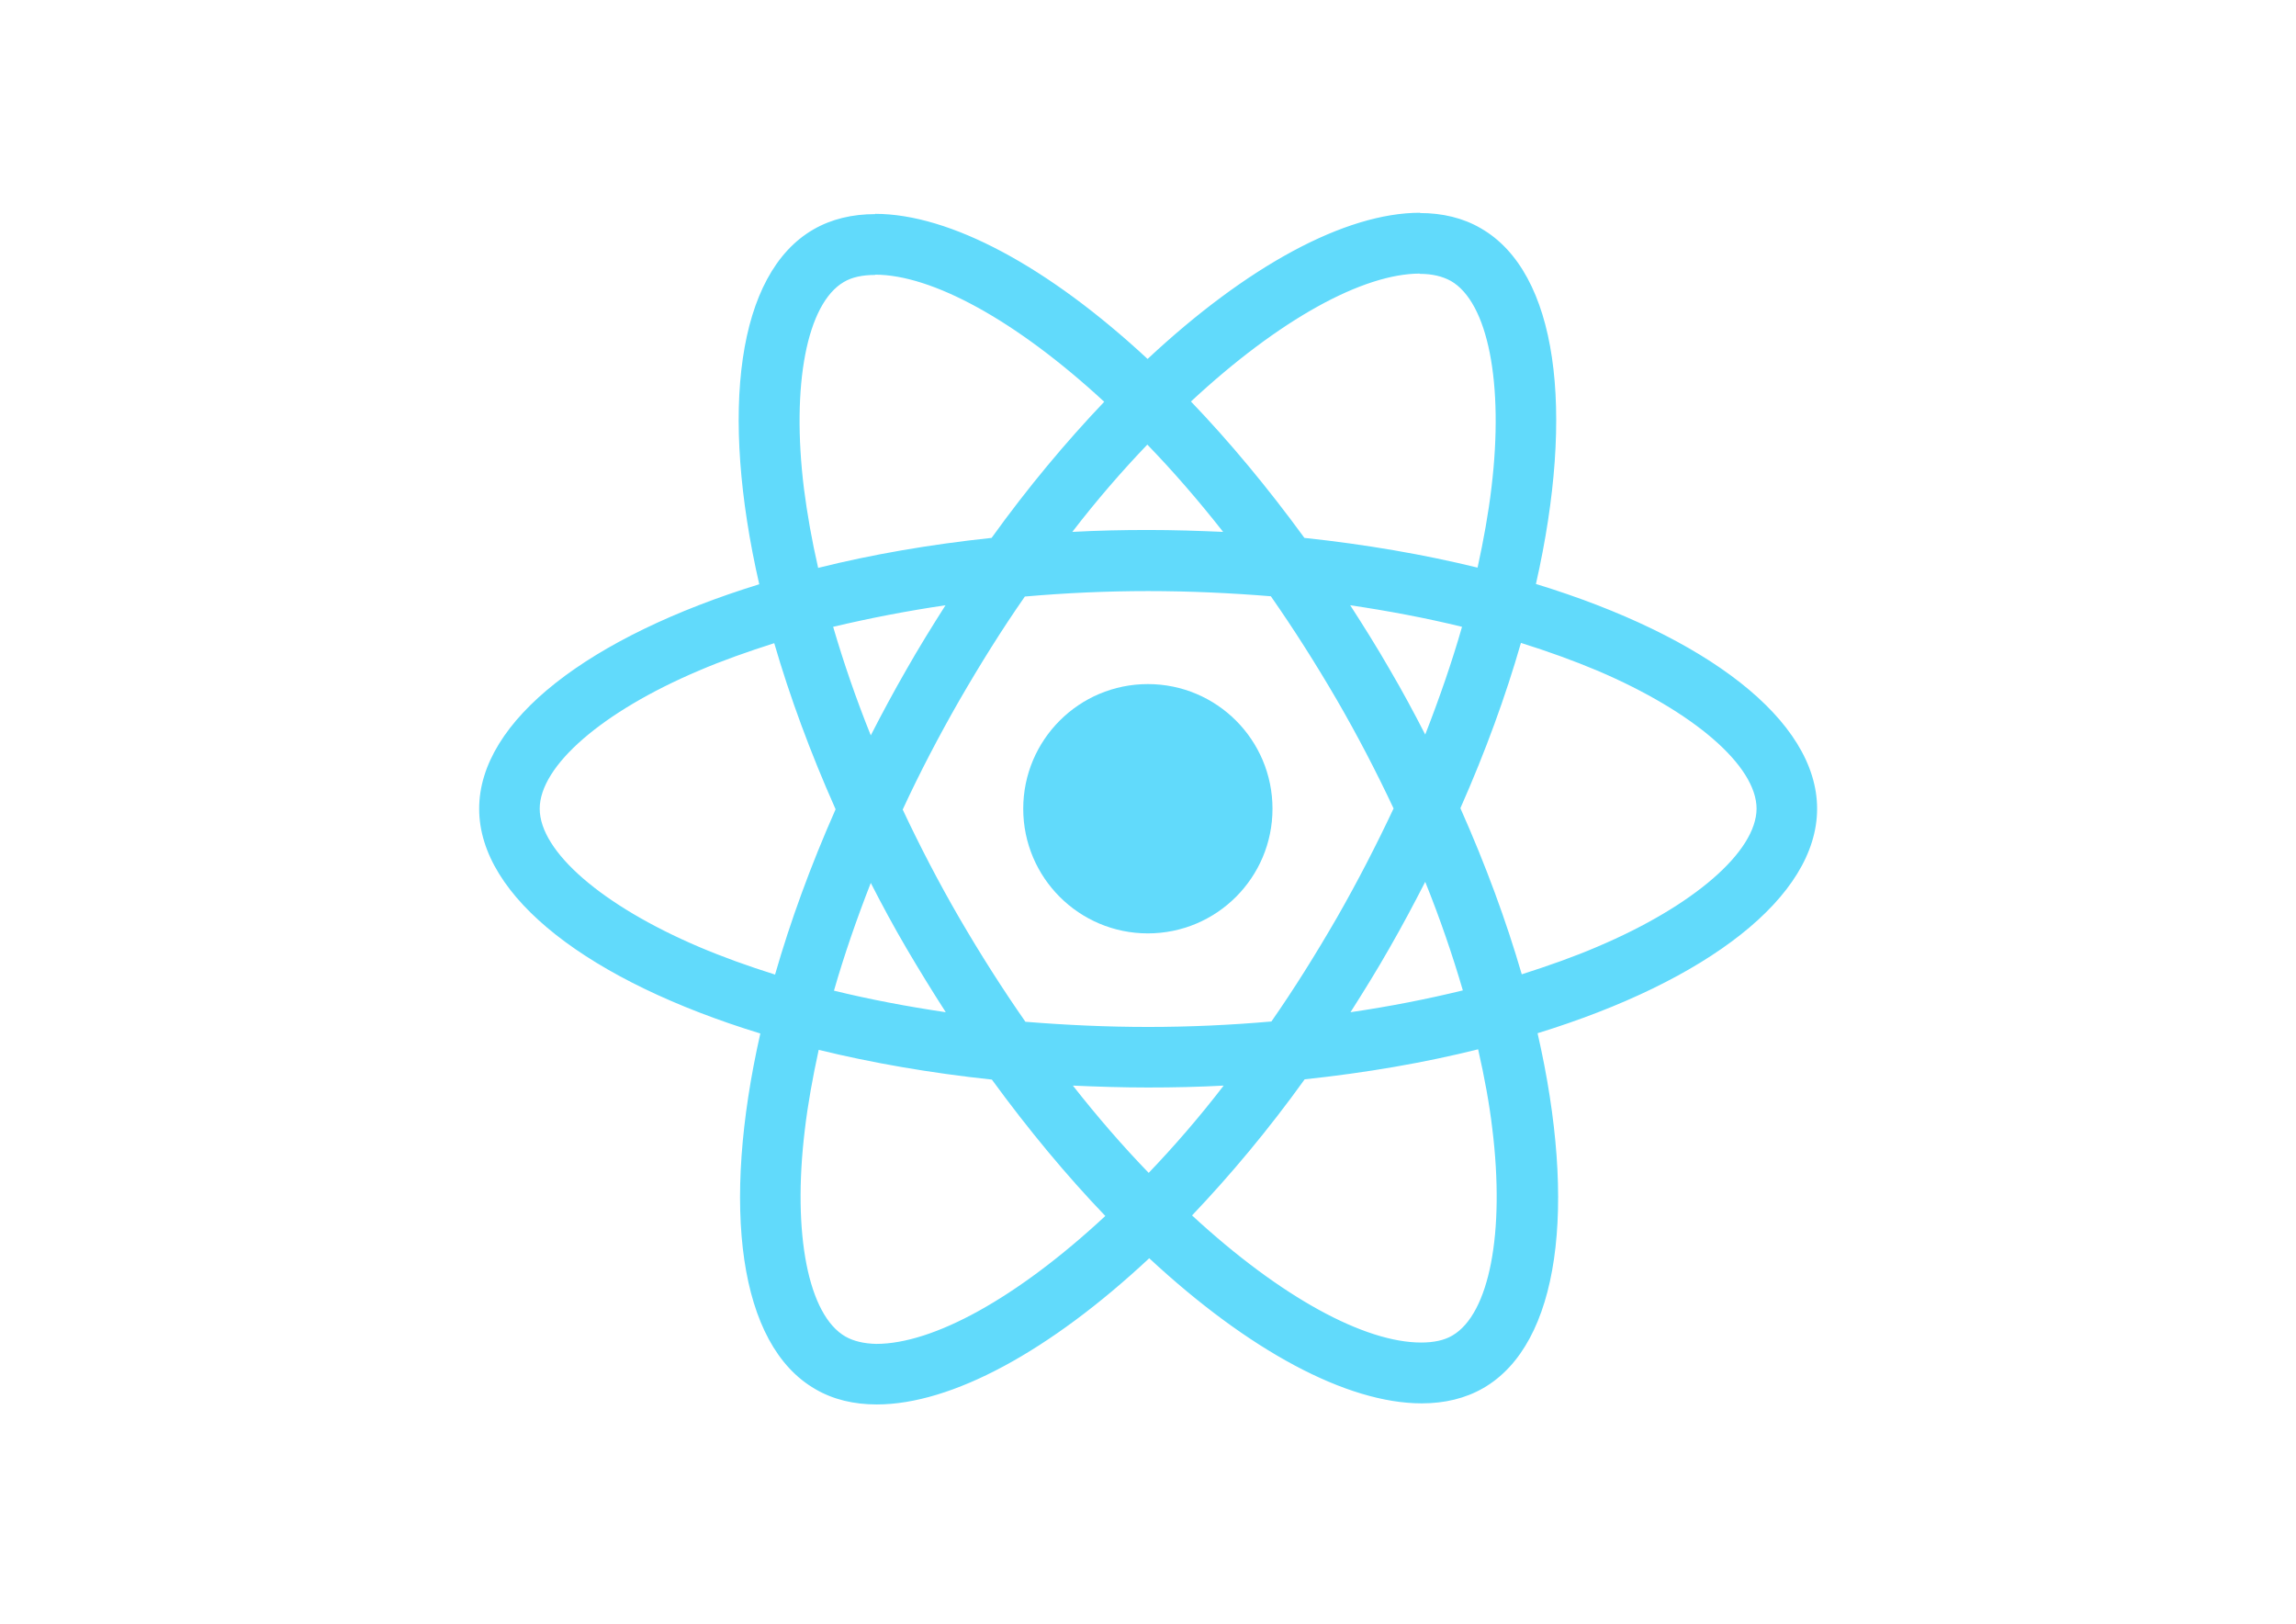
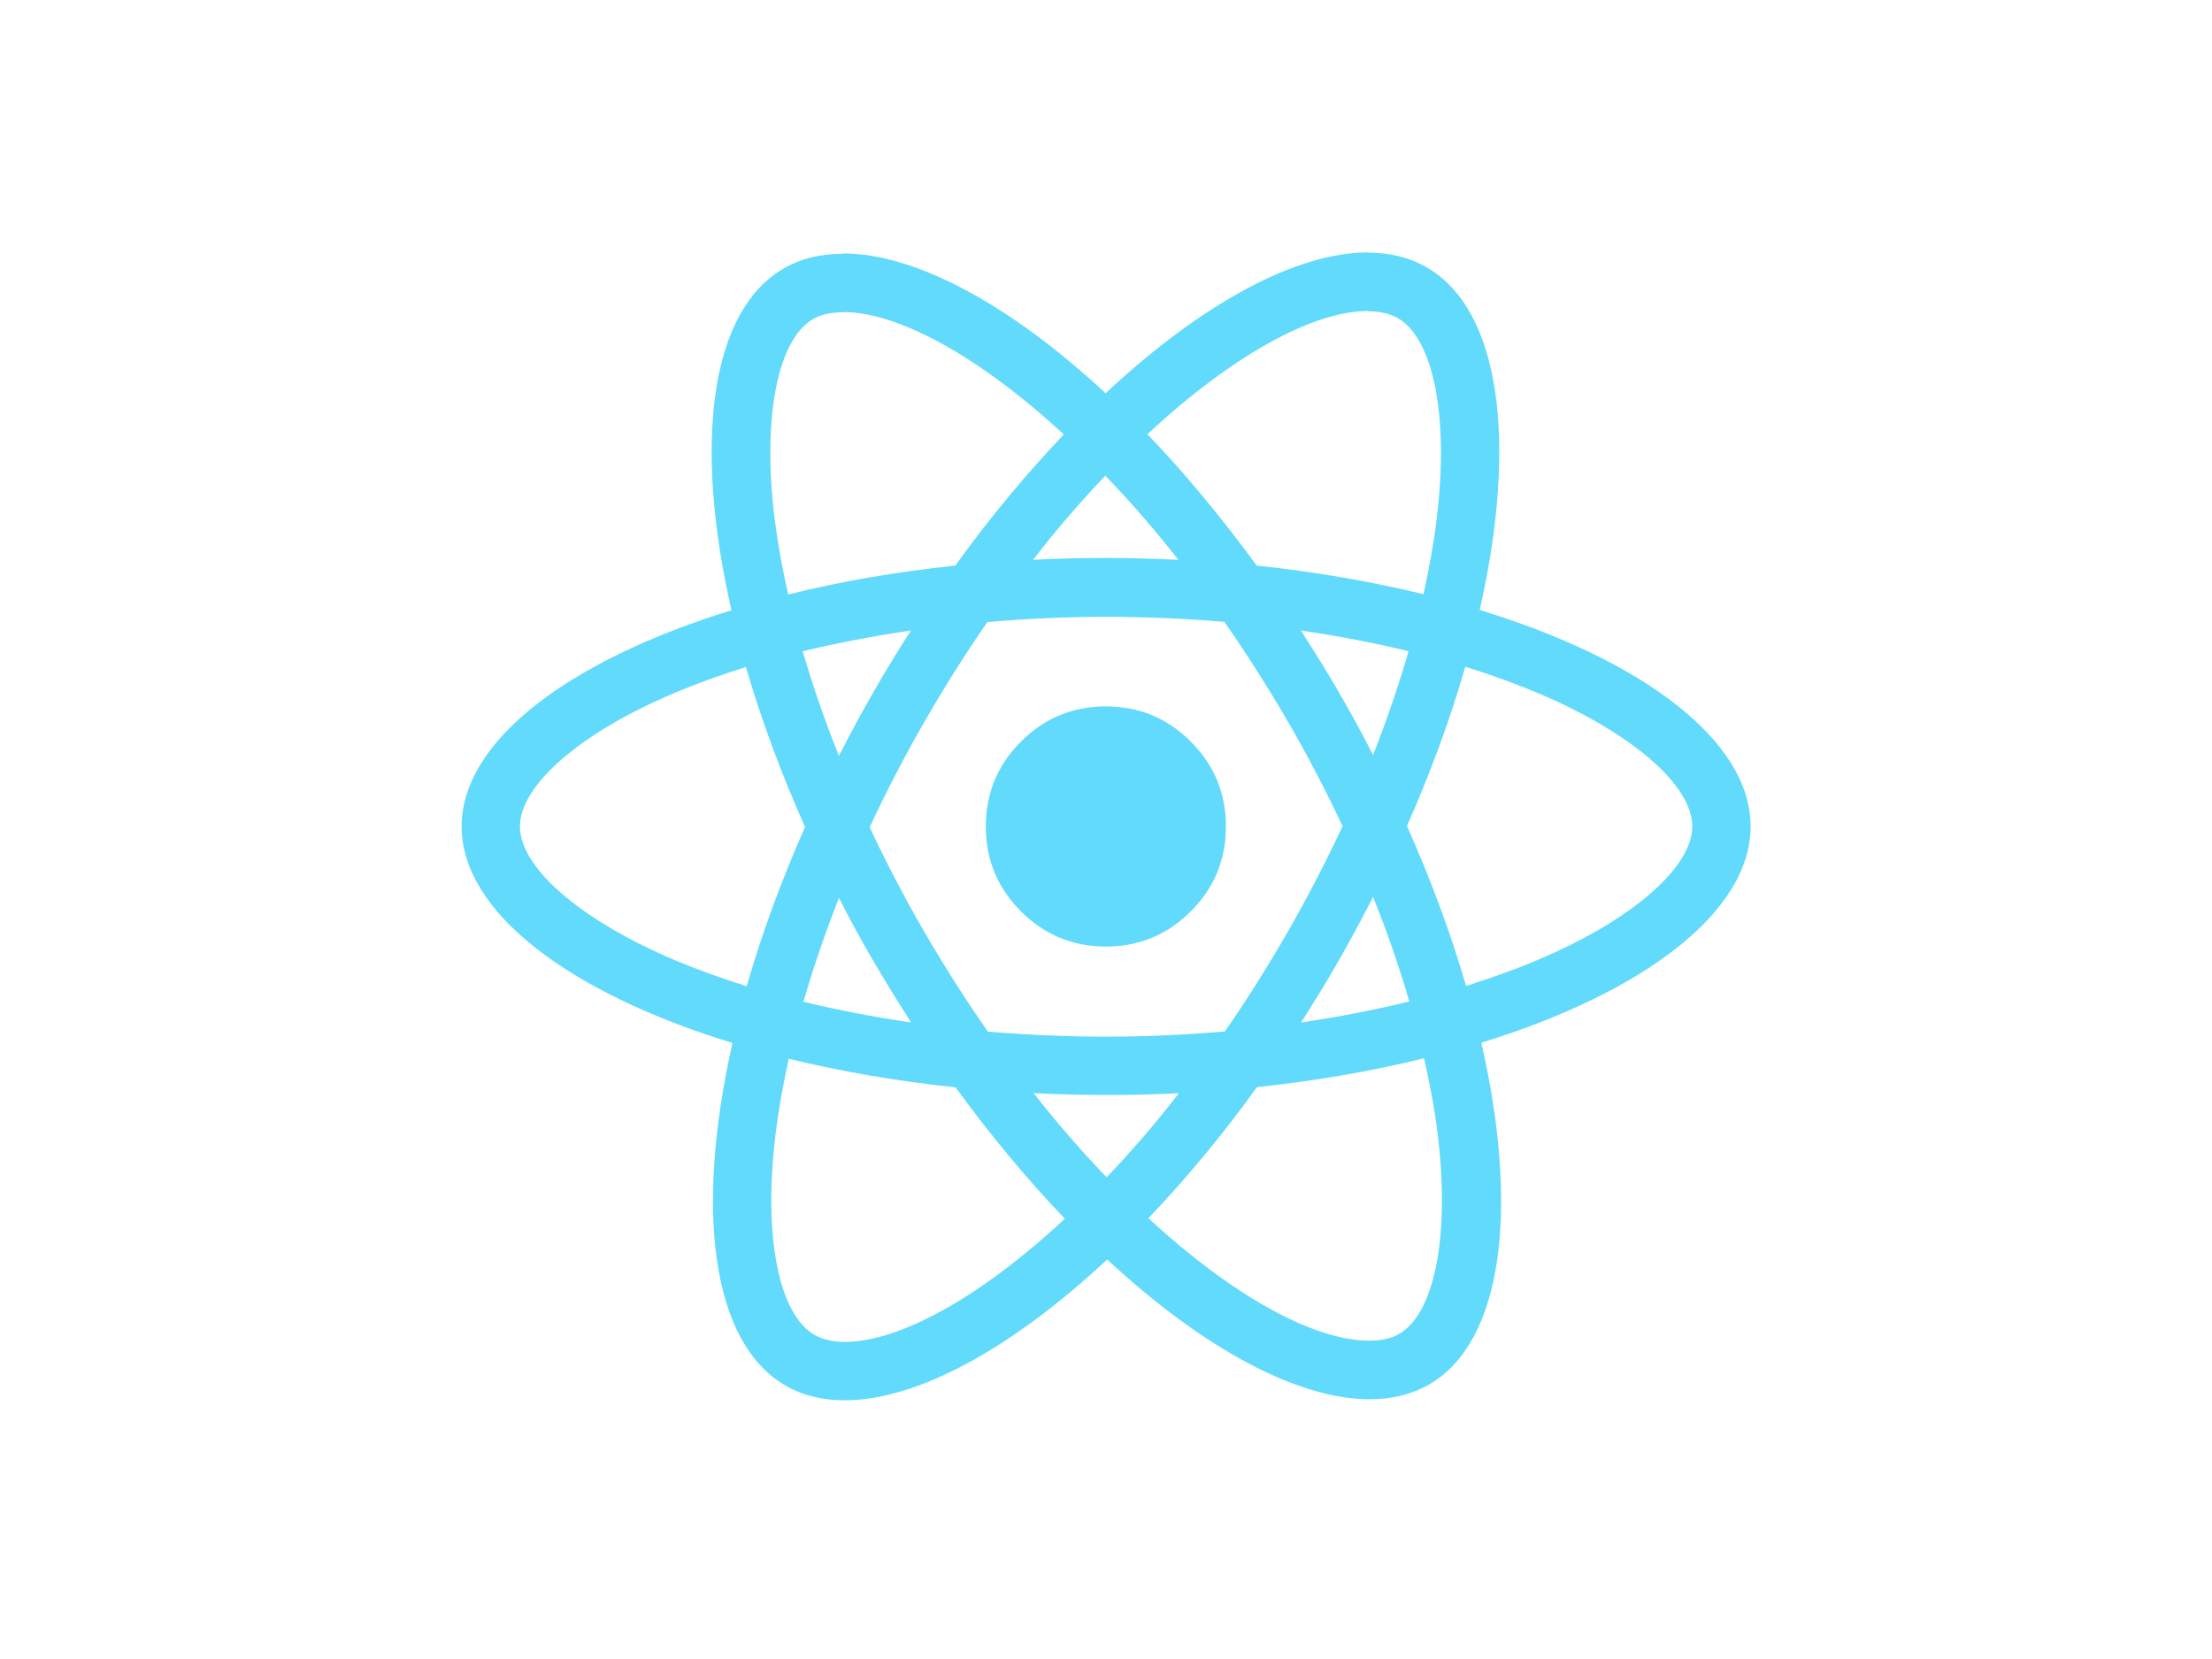
- <svg xmlns="http://www.w3.org/2000/svg" viewBox="0 0 841.9 595.3">
-   <g fill="#61DAFB">
-     <path d="M666.3 296.5c0-32.5-40.7-63.3-103.1-82.4 14.4-63.6 8-114.2-20.2-130.4-6.5-3.8-14.1-5.6-22.4-5.6v22.3c4.6 0 8.3.9 11.4 2.6 13.6 7.8 19.5 37.5 14.9 75.7-1.1 9.4-2.9 19.3-5.1 29.4-19.6-4.8-41-8.5-63.5-10.9-13.5-18.5-27.5-35.3-41.6-50 32.6-30.3 63.2-46.9 84-46.9V78c-27.5 0-63.5 19.6-99.9 53.6-36.4-33.8-72.4-53.2-99.9-53.2v22.3c20.7 0 51.4 16.5 84 46.6-14 14.7-28 31.4-41.3 49.9-22.6 2.4-44 6.1-63.6 11-2.3-10-4-19.7-5.2-29-4.7-38.2 1.1-67.9 14.6-75.8 3-1.8 6.9-2.6 11.5-2.6V78.5c-8.4 0-16 1.8-22.6 5.6-28.1 16.2-34.4 66.7-19.9 130.1-62.2 19.2-102.7 49.9-102.7 82.3 0 32.5 40.7 63.3 103.1 82.4-14.4 63.6-8 114.2 20.2 130.4 6.5 3.8 14.1 5.6 22.5 5.6 27.5 0 63.5-19.6 99.9-53.6 36.4 33.8 72.4 53.2 99.9 53.2 8.4 0 16-1.8 22.6-5.6 28.1-16.2 34.4-66.7 19.9-130.1 62-19.1 102.5-49.9 102.5-82.3zm-130.2-66.7c-3.7 12.9-8.3 26.2-13.5 39.5-4.1-8-8.4-16-13.1-24-4.6-8-9.5-15.8-14.4-23.4 14.2 2.1 27.9 4.7 41 7.9zm-45.8 106.5c-7.8 13.5-15.8 26.3-24.1 38.2-14.9 1.3-30 2-45.2 2-15.1 0-30.2-.7-45-1.9-8.3-11.9-16.4-24.6-24.2-38-7.6-13.1-14.5-26.4-20.8-39.8 6.2-13.4 13.2-26.8 20.7-39.9 7.8-13.5 15.8-26.3 24.1-38.2 14.9-1.3 30-2 45.2-2 15.1 0 30.2.7 45 1.9 8.3 11.9 16.4 24.6 24.2 38 7.6 13.1 14.5 26.4 20.8 39.8-6.3 13.4-13.2 26.8-20.7 39.9zm32.3-13c5.4 13.4 10 26.8 13.8 39.8-13.1 3.2-26.9 5.9-41.2 8 4.9-7.7 9.8-15.6 14.4-23.7 4.6-8 8.9-16.1 13-24.1zM421.2 430c-9.3-9.6-18.6-20.3-27.8-32 9 .4 18.2.7 27.5.7 9.4 0 18.7-.2 27.8-.7-9 11.7-18.3 22.4-27.5 32zm-74.4-58.9c-14.2-2.1-27.9-4.7-41-7.9 3.7-12.9 8.3-26.2 13.5-39.5 4.1 8 8.4 16 13.1 24 4.7 8 9.5 15.8 14.4 23.4zM420.7 163c9.3 9.6 18.6 20.3 27.8 32-9-.4-18.2-.7-27.5-.7-9.4 0-18.7.2-27.8.7 9-11.7 18.3-22.4 27.5-32zm-74 58.9c-4.9 7.7-9.8 15.6-14.4 23.7-4.6 8-8.9 16-13 24-5.4-13.4-10-26.8-13.8-39.8 13.1-3.1 26.9-5.8 41.2-7.9zm-90.5 125.2c-35.4-15.1-58.3-34.9-58.3-50.6 0-15.7 22.9-35.6 58.3-50.6 8.6-3.7 18-7 27.7-10.1 5.7 19.6 13.2 40 22.5 60.9-9.2 20.8-16.6 41.1-22.2 60.6-9.9-3.1-19.3-6.5-28-10.2zM310 490c-13.6-7.8-19.5-37.5-14.9-75.7 1.1-9.4 2.9-19.3 5.1-29.4 19.6 4.8 41 8.5 63.5 10.9 13.5 18.5 27.5 35.3 41.6 50-32.6 30.3-63.2 46.9-84 46.9-4.5-.1-8.3-1-11.3-2.7zm237.2-76.2c4.7 38.2-1.1 67.9-14.6 75.8-3 1.8-6.9 2.6-11.5 2.6-20.7 0-51.4-16.5-84-46.6 14-14.7 28-31.4 41.3-49.9 22.6-2.4 44-6.1 63.6-11 2.3 10.1 4.1 19.8 5.2 29.1zm38.5-66.7c-8.6 3.7-18 7-27.7 10.1-5.7-19.6-13.2-40-22.5-60.9 9.2-20.8 16.6-41.1 22.2-60.6 9.9 3.1 19.3 6.5 28.1 10.2 35.4 15.1 58.3 34.9 58.3 50.6-.1 15.7-23 35.6-58.4 50.6zM320.8 78.4z" />
-     <circle cx="420.9" cy="296.5" r="45.7" />
-     <path d="M520.5 78.1z" />
+ <svg xmlns="http://www.w3.org/2000/svg" id="body_1" width="2048" height="1536">
+   <g transform="matrix(2 0 0 2 0 0)">
+     <g transform="matrix(1.216296 0 0 1.216296 -0 21.96939)">
+       <g>
+         <path d="M666.3 296.5C 666.3 264 625.6 233.2 563.2 214.1C 577.6 150.5 571.2 99.9 543 83.7C 536.5 79.9 528.9 78.1 520.6 78.1L520.6 78.1L520.6 100.4C 525.2 100.4 528.9 101.3 532 103C 545.6 110.8 551.5 140.5 546.9 178.7C 545.8 188.1 544 198 541.8 208.1C 522.2 203.3 500.8 199.6 478.3 197.2C 464.8 178.7 450.8 161.9 436.7 147.2C 469.3 116.9 499.9 100.3 520.7 100.3L520.7 100.3L520.7 78C 493.2 78 457.2 97.6 420.8 131.6C 384.4 97.8 348.4 78.4 320.9 78.4L320.9 78.4L320.9 100.7C 341.6 100.7 372.3 117.2 404.9 147.3C 390.9 162 376.9 178.7 363.6 197.2C 341 199.6 319.6 203.3 300 208.2C 297.7 198.2 296 188.5 294.8 179.2C 290.1 141 295.9 111.3 309.4 103.4C 312.4 101.6 316.3 100.8 320.9 100.8L320.9 100.8L320.9 78.5C 312.5 78.5 304.9 80.3 298.3 84.1C 270.2 100.3 263.9 150.8 278.4 214.2C 216.2 233.4 175.7 264.1 175.7 296.5C 175.7 329 216.4 359.8 278.8 378.9C 264.4 442.5 270.8 493.1 299 509.3C 305.5 513.1 313.1 514.9 321.5 514.9C 349 514.9 385 495.3 421.4 461.3C 457.8 495.1 493.8 514.5 521.3 514.5C 529.7 514.5 537.3 512.7 543.9 508.9C 572 492.7 578.3 442.2 563.8 378.8C 625.8 359.7 666.3 328.9 666.3 296.5L666.3 296.5L666.3 296.5zM536.1 229.8C 532.4 242.7 527.8 256 522.6 269.3C 518.5 261.3 514.2 253.3 509.5 245.3C 504.9 237.3 500 229.5 495.1 221.9C 509.3 224 523 226.6 536.1 229.8zM490.3 336.3C 482.5 349.8 474.5 362.6 466.2 374.5C 451.3 375.8 436.2 376.5 421 376.5C 405.9 376.5 390.8 375.8 376 374.6C 367.7 362.7 359.6 350 351.8 336.6C 344.2 323.5 337.3 310.2 331 296.8C 337.2 283.4 344.2 270 351.7 256.9C 359.5 243.4 367.5 230.6 375.8 218.7C 390.7 217.4 405.8 216.7 421 216.7C 436.1 216.7 451.2 217.4 466 218.6C 474.3 230.5 482.4 243.2 490.2 256.6C 497.8 269.7 504.7 283 511 296.4C 504.7 309.8 497.8 323.2 490.3 336.3zM522.6 323.3C 528 336.7 532.6 350.1 536.4 363.1C 523.3 366.3 509.5 369 495.2 371.1C 500.1 363.4 505 355.5 509.6 347.4C 514.2 339.4 518.5 331.3 522.6 323.3zM421.2 430C 411.9 420.4 402.6 409.7 393.4 398C 402.4 398.4 411.6 398.7 420.9 398.7C 430.3 398.7 439.6 398.5 448.7 398C 439.7 409.7 430.4 420.4 421.2 430zM346.8 371.1C 332.6 369 318.9 366.4 305.8 363.2C 309.5 350.3 314.1 337 319.3 323.7C 323.4 331.7 327.7 339.7 332.4 347.7C 337.1 355.7 341.9 363.5 346.8 371.1zM420.7 163C 430 172.6 439.3 183.3 448.5 195C 439.5 194.6 430.3 194.3 421 194.3C 411.6 194.3 402.3 194.5 393.2 195C 402.2 183.3 411.5 172.6 420.7 163zM346.7 221.9C 341.8 229.6 336.9 237.5 332.3 245.6C 327.7 253.6 323.4 261.6 319.3 269.6C 313.9 256.2 309.3 242.8 305.5 229.8C 318.6 226.7 332.4 224 346.7 221.9zM256.2 347.1C 220.8 332 197.9 312.2 197.9 296.5C 197.9 280.8 220.8 260.9 256.2 245.9C 264.8 242.2 274.2 238.9 283.9 235.8C 289.6 255.4 297.1 275.8 306.4 296.7C 297.2 317.5 289.8 337.8 284.2 357.3C 274.3 354.2 264.9 350.8 256.2 347.1zM310 490C 296.4 482.2 290.5 452.5 295.1 414.3C 296.2 404.9 298 395 300.2 384.9C 319.8 389.7 341.2 393.4 363.7 395.8C 377.2 414.3 391.2 431.1 405.3 445.8C 372.7 476.1 342.1 492.7 321.3 492.7C 316.8 492.6 313 491.7 310 490zM547.2 413.8C 551.9 452 546.1 481.7 532.6 489.6C 529.6 491.4 525.7 492.2 521.1 492.2C 500.4 492.2 469.7 475.7 437.1 445.6C 451.1 430.9 465.1 414.2 478.4 395.7C 501 393.3 522.4 389.6 542 384.7C 544.3 394.8 546.1 404.5 547.2 413.8zM585.7 347.1C 577.1 350.8 567.7 354.1 558 357.2C 552.3 337.6 544.8 317.2 535.5 296.3C 544.7 275.5 552.1 255.2 557.7 235.7C 567.6 238.8 577 242.2 585.8 245.9C 621.2 261 644.1 280.8 644.1 296.5C 644 312.2 621.1 332.1 585.7 347.1z" stroke="none" fill="#61DAFB" fill-rule="nonzero" />
+         <path d="M466.6 296.5C 466.6 309.12 462.138 319.891 453.215 328.815C 444.291 337.738 433.52 342.2 420.9 342.2C 408.28 342.2 397.509 337.738 388.585 328.815C 379.662 319.891 375.2 309.12 375.2 296.5C 375.2 283.88 379.662 273.109 388.585 264.185C 397.509 255.262 408.28 250.8 420.9 250.8C 433.52 250.8 444.291 255.262 453.215 264.185C 462.138 273.109 466.6 283.88 466.6 296.5C 466.6 297.032 466.591 297.563 466.572 298.095" stroke="none" fill="#61DAFB" fill-rule="nonzero" />
+         <path d="" stroke="none" fill="#61DAFB" fill-rule="nonzero" />
+       </g>
+     </g>
  </g>
</svg>
